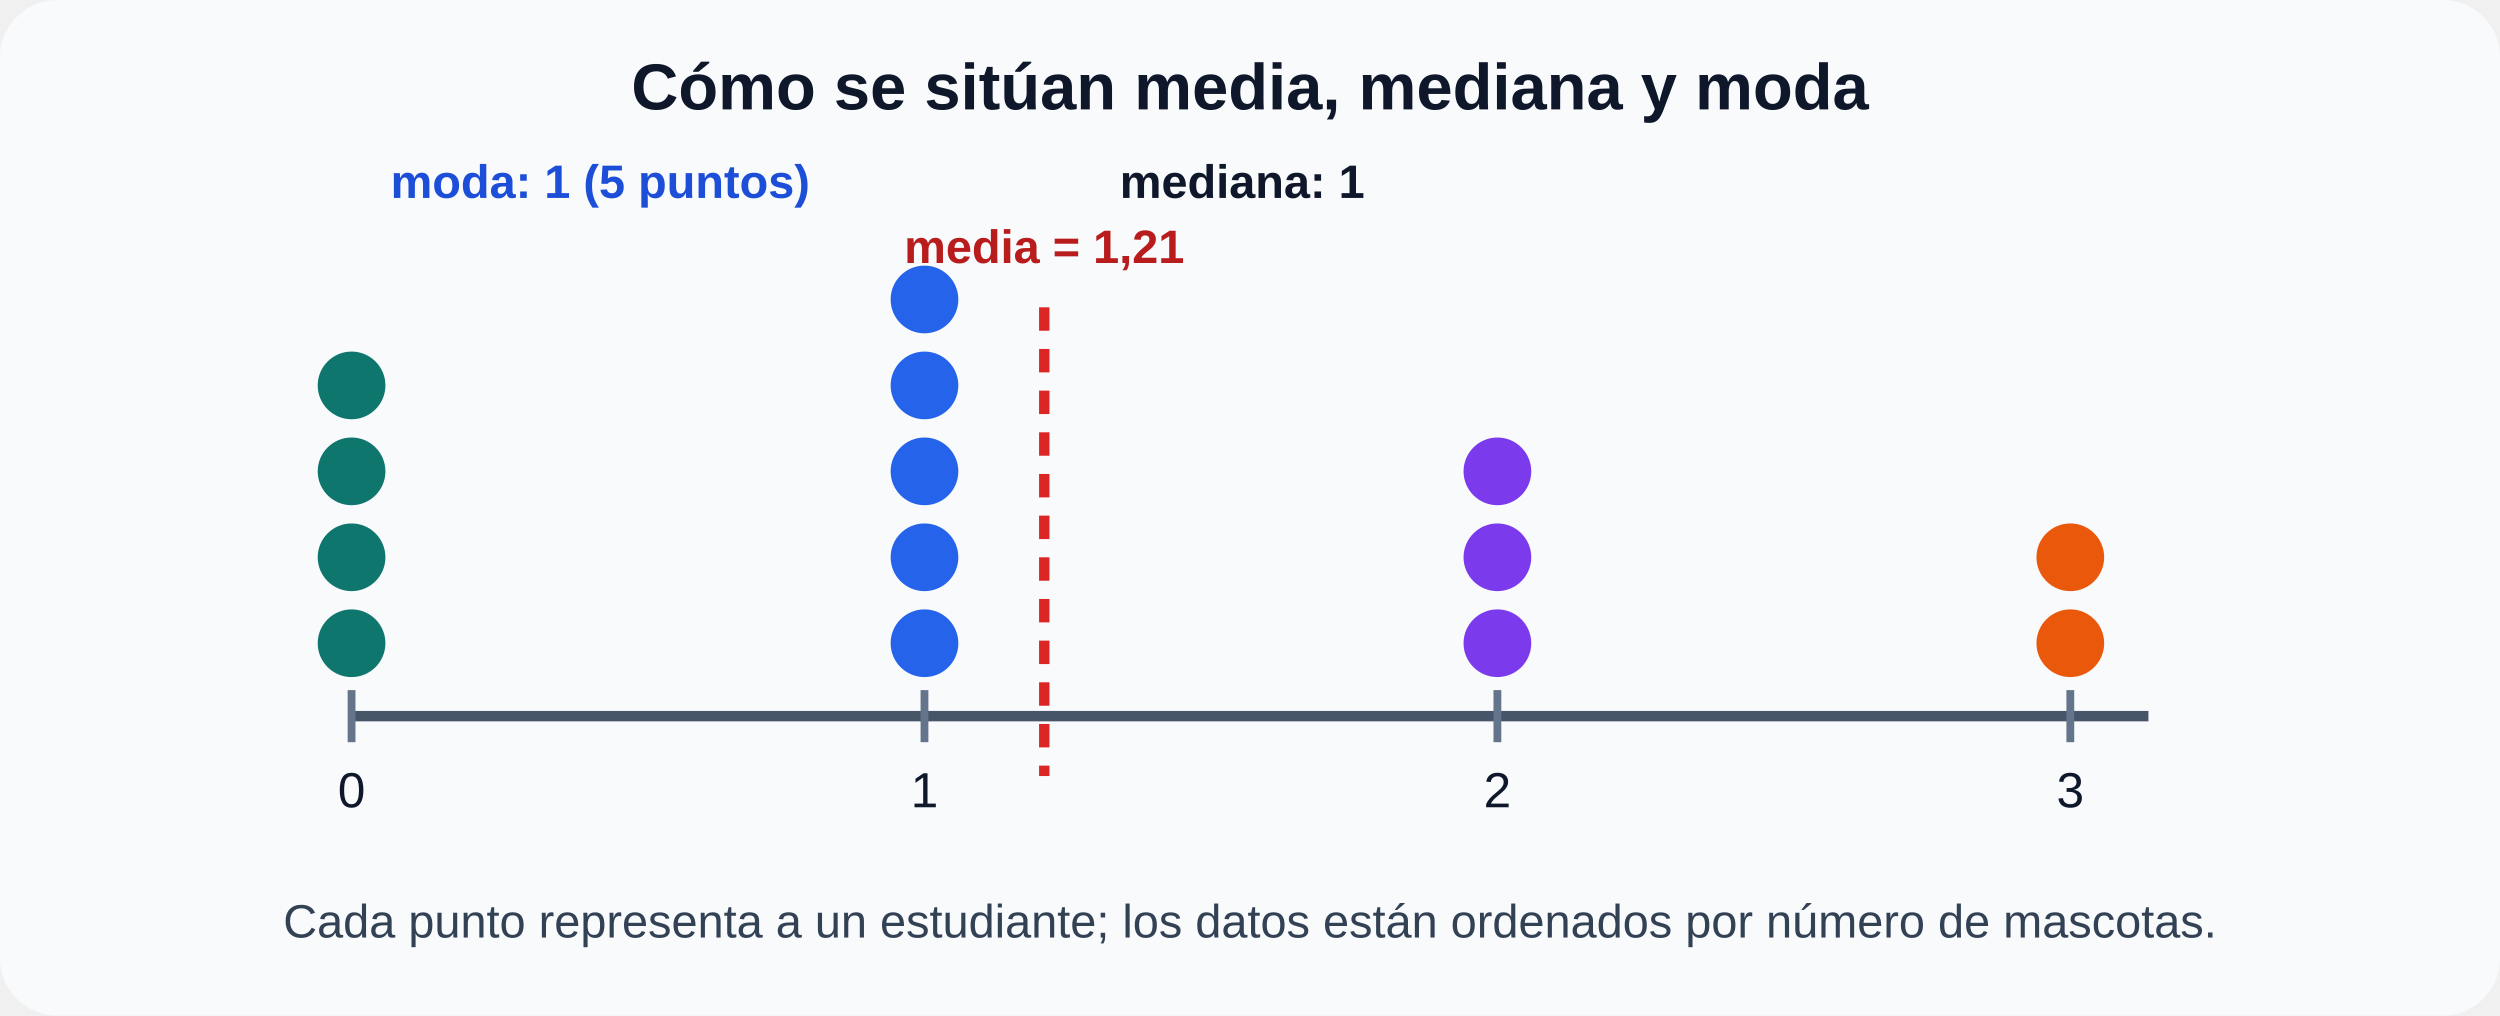
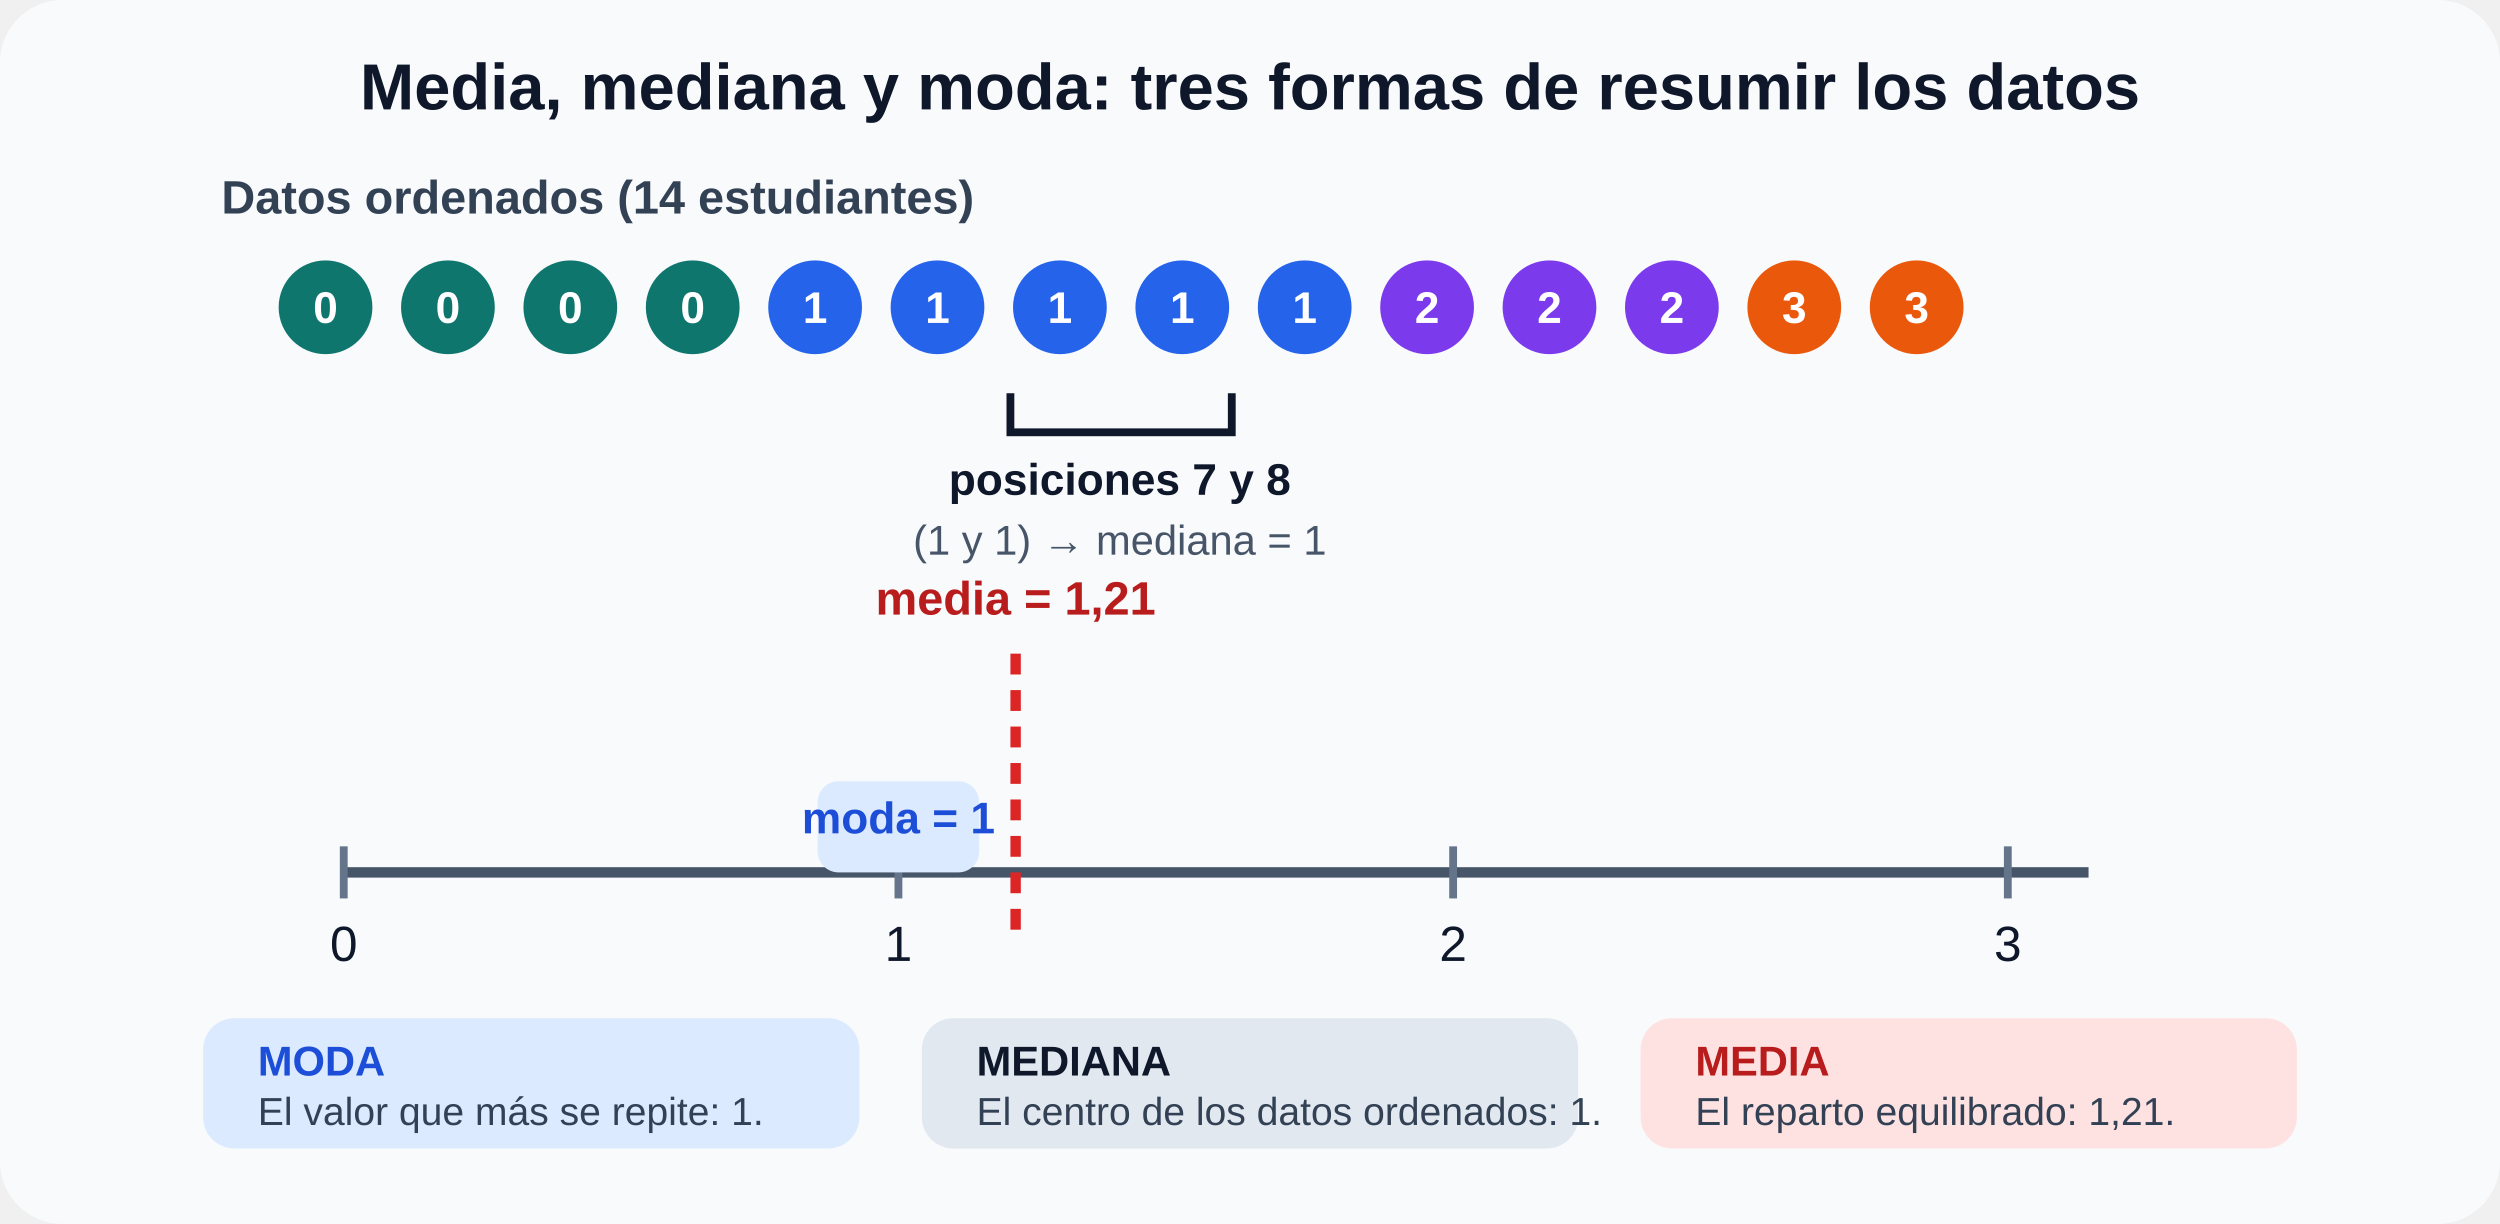
- <svg xmlns="http://www.w3.org/2000/svg" width="960" height="390" viewBox="0 0 960 390" role="img" aria-labelledby="title desc">
-   <rect width="960" height="390" rx="22" fill="#f8fafc" />
-   <text x="480" y="42" text-anchor="middle" font-family="Arial, sans-serif" font-size="25" font-weight="700" fill="#0f172a">Cómo se sitúan media, mediana y moda</text>
-   <text x="150" y="76" font-family="Arial, sans-serif" font-size="18" font-weight="700" fill="#1d4ed8">moda: 1 (5 puntos)</text>
-   <text x="430" y="76" font-family="Arial, sans-serif" font-size="18" font-weight="700" fill="#0f172a">mediana: 1</text>
-   <g transform="translate(135 275)">
-     <line x1="0" y1="0" x2="690" y2="0" stroke="#475569" stroke-width="4" />
+ <svg xmlns="http://www.w3.org/2000/svg" width="960" height="470" viewBox="0 0 960 470" role="img" aria-labelledby="title desc">
+   <rect width="960" height="470" rx="24" fill="#f8fafc" />
+   <text x="480" y="42" text-anchor="middle" font-family="Arial, sans-serif" font-size="25" font-weight="700" fill="#0f172a">Media, mediana y moda: tres formas de resumir los datos</text>
+   <text x="85" y="82" font-family="Arial, sans-serif" font-size="18" font-weight="700" fill="#334155">Datos ordenados (14 estudiantes)</text>
+   <g font-family="Arial, sans-serif" font-size="17" font-weight="700" text-anchor="middle">
+     <g fill="#0f766e">
+       <circle cx="125" cy="118" r="18" />
+       <circle cx="172" cy="118" r="18" />
+       <circle cx="219" cy="118" r="18" />
+       <circle cx="266" cy="118" r="18" />
+     </g>
+     <g fill="#2563eb">
+       <circle cx="313" cy="118" r="18" />
+       <circle cx="360" cy="118" r="18" />
+       <circle cx="407" cy="118" r="18" />
+       <circle cx="454" cy="118" r="18" />
+       <circle cx="501" cy="118" r="18" />
+     </g>
+     <g fill="#7c3aed">
+       <circle cx="548" cy="118" r="18" />
+       <circle cx="595" cy="118" r="18" />
+       <circle cx="642" cy="118" r="18" />
+     </g>
+     <g fill="#ea580c">
+       <circle cx="689" cy="118" r="18" />
+       <circle cx="736" cy="118" r="18" />
+     </g>
+     <g fill="#ffffff">
+       <text x="125" y="124">0</text>
+       <text x="172" y="124">0</text>
+       <text x="219" y="124">0</text>
+       <text x="266" y="124">0</text>
+       <text x="313" y="124">1</text>
+       <text x="360" y="124">1</text>
+       <text x="407" y="124">1</text>
+       <text x="454" y="124">1</text>
+       <text x="501" y="124">1</text>
+       <text x="548" y="124">2</text>
+       <text x="595" y="124">2</text>
+       <text x="642" y="124">2</text>
+       <text x="689" y="124">3</text>
+       <text x="736" y="124">3</text>
+     </g>
+   </g>
+   <path d="M388 151 L388 166 L473 166 L473 151" fill="none" stroke="#0f172a" stroke-width="3" />
+   <text x="430" y="190" text-anchor="middle" font-family="Arial, sans-serif" font-size="17" font-weight="700" fill="#0f172a">posiciones 7 y 8</text>
+   <text x="430" y="213" text-anchor="middle" font-family="Arial, sans-serif" font-size="16" fill="#475569">(1 y 1) → mediana = 1</text>
+   <g transform="translate(132 335)">
+     <line x1="0" y1="0" x2="670" y2="0" stroke="#475569" stroke-width="4" />
    <g stroke="#64748b" stroke-width="3">
      <line x1="0" y1="-10" x2="0" y2="10" />
-       <line x1="220" y1="-10" x2="220" y2="10" />
-       <line x1="440" y1="-10" x2="440" y2="10" />
-       <line x1="660" y1="-10" x2="660" y2="10" />
+       <line x1="213" y1="-10" x2="213" y2="10" />
+       <line x1="426" y1="-10" x2="426" y2="10" />
+       <line x1="639" y1="-10" x2="639" y2="10" />
    </g>
    <g font-family="Arial, sans-serif" font-size="19" fill="#0f172a" text-anchor="middle">
-       <text x="0" y="35">0</text>
-       <text x="220" y="35">1</text>
-       <text x="440" y="35">2</text>
-       <text x="660" y="35">3</text>
+       <text x="0" y="34">0</text>
+       <text x="213" y="34">1</text>
+       <text x="426" y="34">2</text>
+       <text x="639" y="34">3</text>
    </g>
-     <line x1="266" y1="-157" x2="266" y2="23" stroke="#dc2626" stroke-width="4" stroke-dasharray="9 7" />
-     <text x="266" y="-174" text-anchor="middle" font-family="Arial, sans-serif" font-size="18" font-weight="700" fill="#b91c1c">media = 1,21</text>
-     <g fill="#0f766e">
-       <circle cx="0" cy="-28" r="13" />
-       <circle cx="0" cy="-61" r="13" />
-       <circle cx="0" cy="-94" r="13" />
-       <circle cx="0" cy="-127" r="13" />
-     </g>
-     <g fill="#2563eb">
-       <circle cx="220" cy="-28" r="13" />
-       <circle cx="220" cy="-61" r="13" />
-       <circle cx="220" cy="-94" r="13" />
-       <circle cx="220" cy="-127" r="13" />
-       <circle cx="220" cy="-160" r="13" />
-     </g>
-     <g fill="#7c3aed">
-       <circle cx="440" cy="-28" r="13" />
-       <circle cx="440" cy="-61" r="13" />
-       <circle cx="440" cy="-94" r="13" />
-     </g>
-     <g fill="#ea580c">
-       <circle cx="660" cy="-28" r="13" />
-       <circle cx="660" cy="-61" r="13" />
-     </g>
+     <rect x="182" y="-35" width="62" height="35" rx="8" fill="#dbeafe" />
+     <line x1="258" y1="-84" x2="258" y2="26" stroke="#dc2626" stroke-width="4" stroke-dasharray="8 6" />
+     <text x="258" y="-99" text-anchor="middle" font-family="Arial, sans-serif" font-size="18" font-weight="700" fill="#b91c1c">media = 1,21</text>
+     <text x="213" y="-15" text-anchor="middle" font-family="Arial, sans-serif" font-size="17" font-weight="700" fill="#1d4ed8">moda = 1</text>
  </g>
-   <text x="480" y="360" text-anchor="middle" font-family="Arial, sans-serif" font-size="18" fill="#334155">Cada punto representa a un estudiante; los datos están ordenados por número de mascotas.</text>
+   <g font-family="Arial, sans-serif">
+     <rect x="78" y="391" width="252" height="50" rx="12" fill="#dbeafe" />
+     <text x="99" y="413" font-size="16" font-weight="700" fill="#1d4ed8">MODA</text>
+     <text x="99" y="432" font-size="15" fill="#334155">El valor que más se repite: 1.</text>
+     <rect x="354" y="391" width="252" height="50" rx="12" fill="#e2e8f0" />
+     <text x="375" y="413" font-size="16" font-weight="700" fill="#0f172a">MEDIANA</text>
+     <text x="375" y="432" font-size="15" fill="#334155">El centro de los datos ordenados: 1.</text>
+     <rect x="630" y="391" width="252" height="50" rx="12" fill="#fee2e2" />
+     <text x="651" y="413" font-size="16" font-weight="700" fill="#b91c1c">MEDIA</text>
+     <text x="651" y="432" font-size="15" fill="#334155">El reparto equilibrado: 1,21.</text>
+   </g>
</svg>
